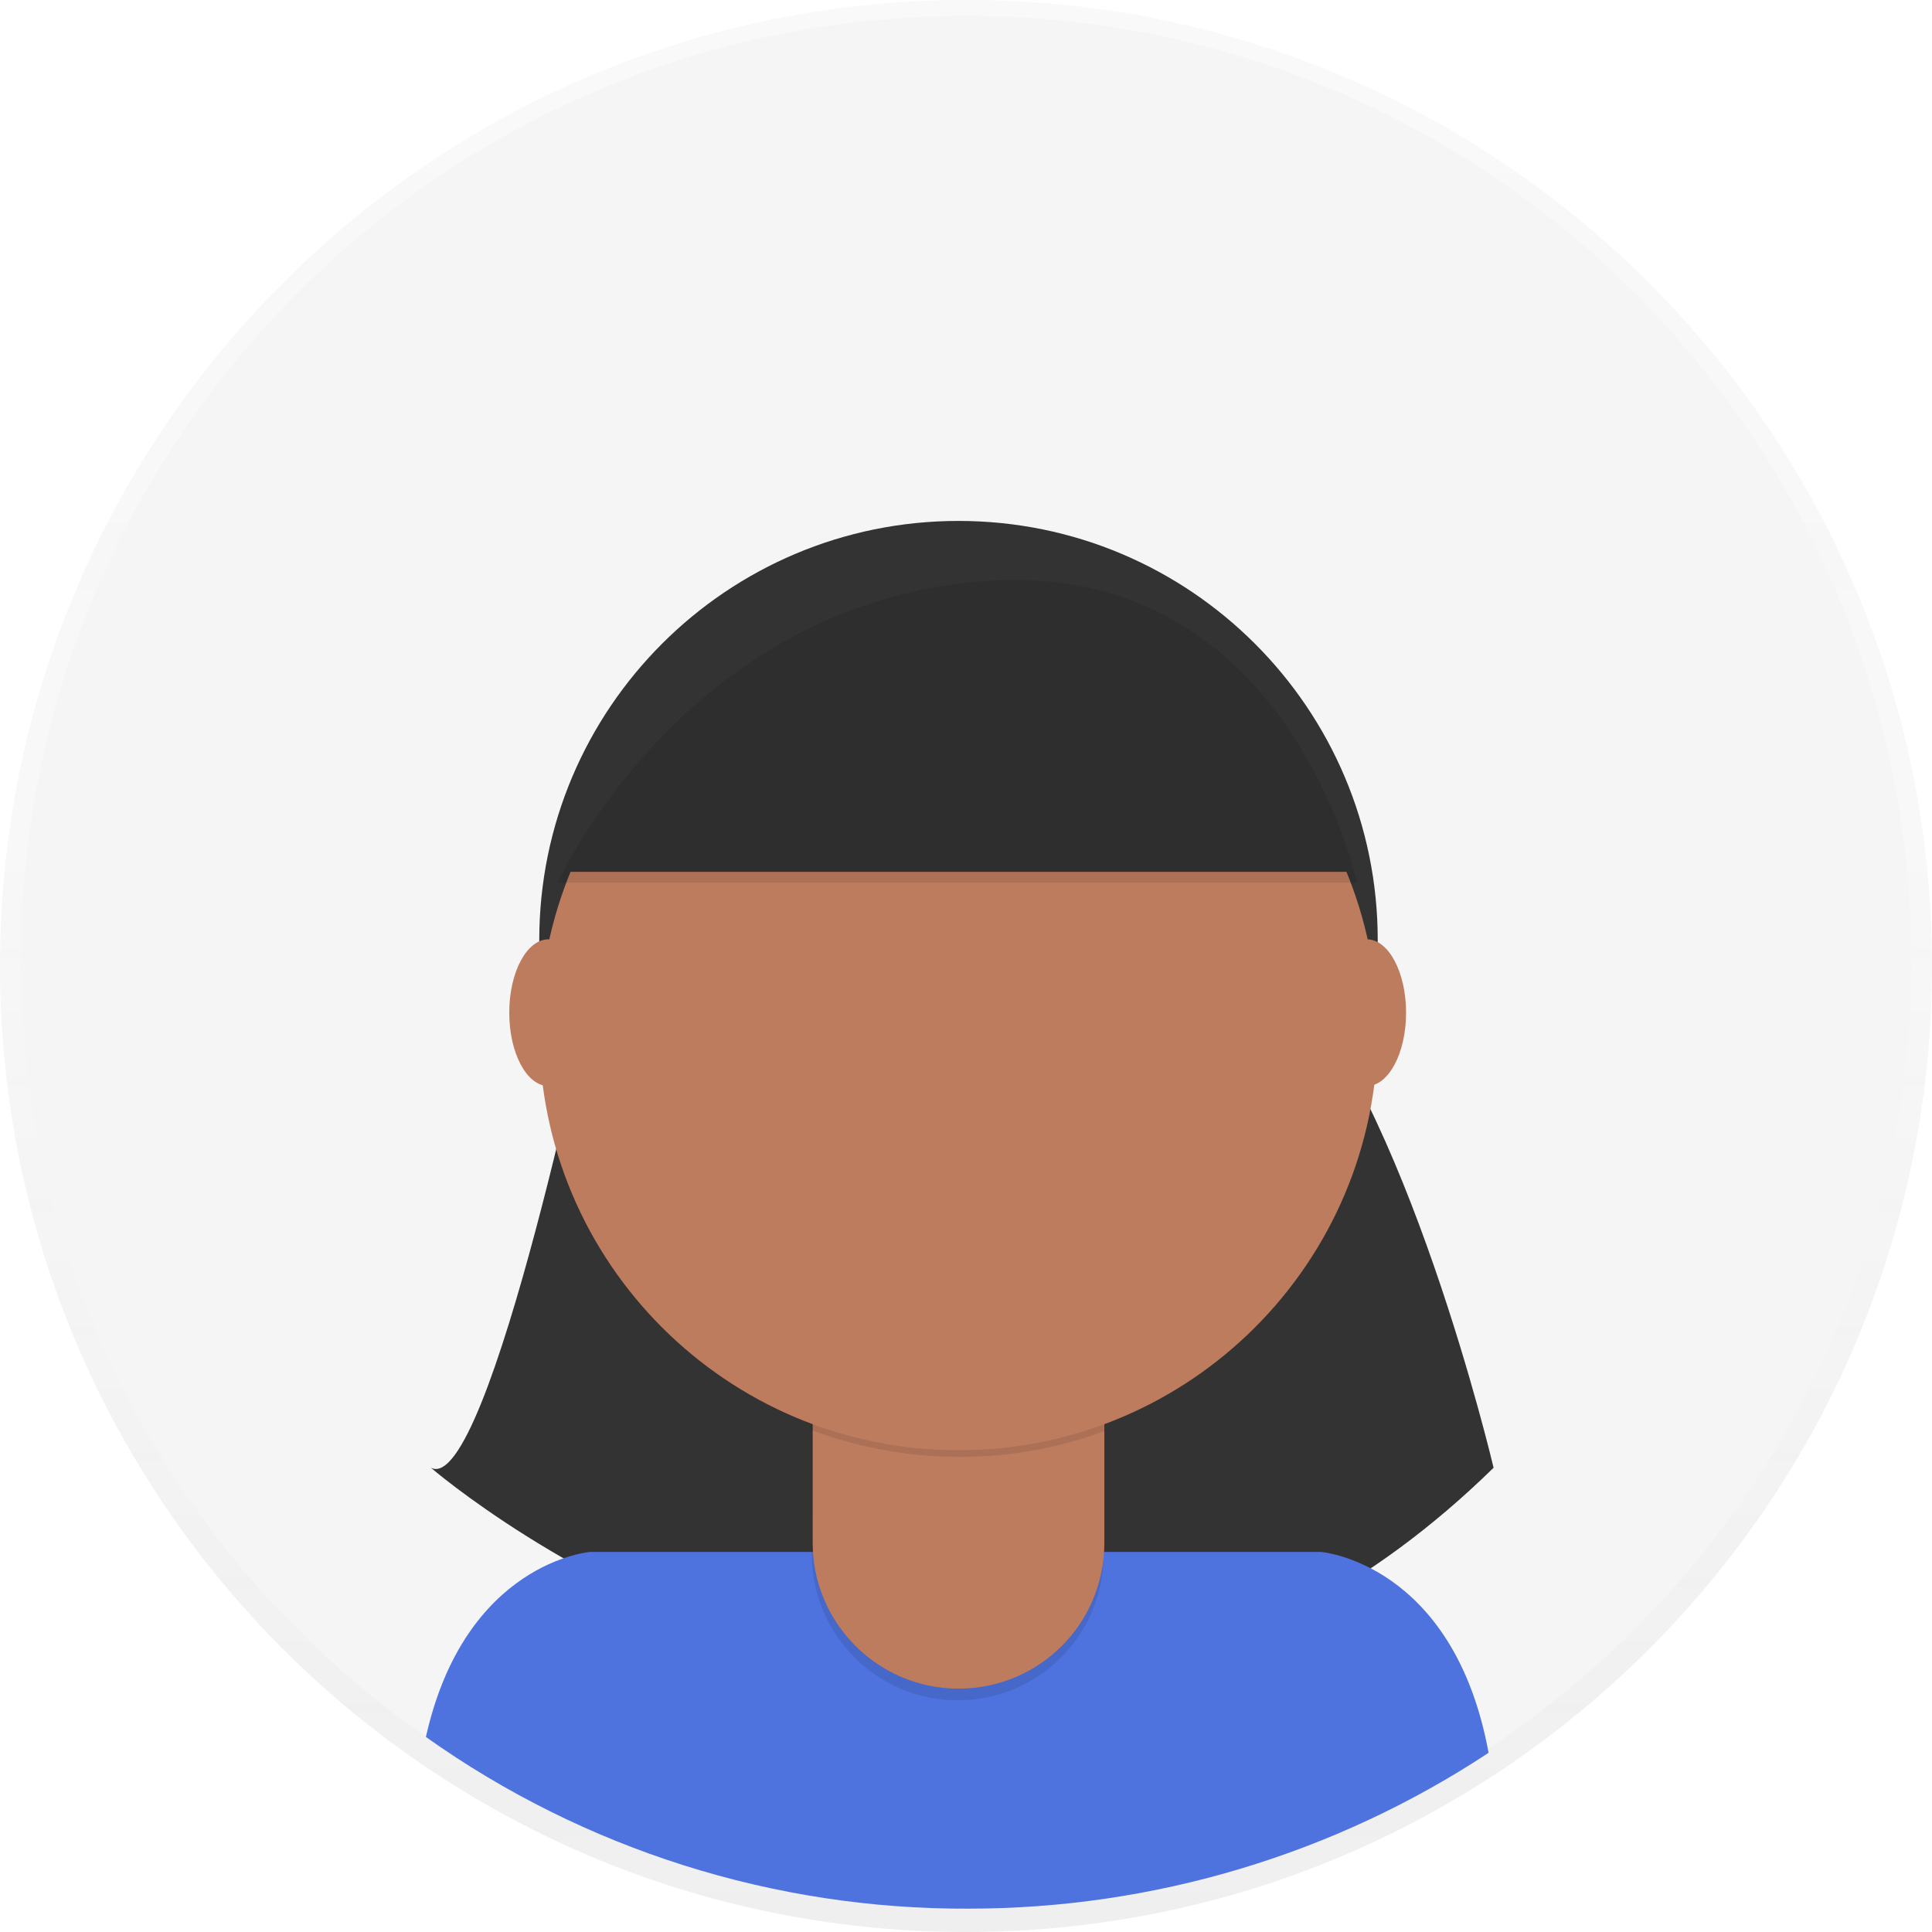
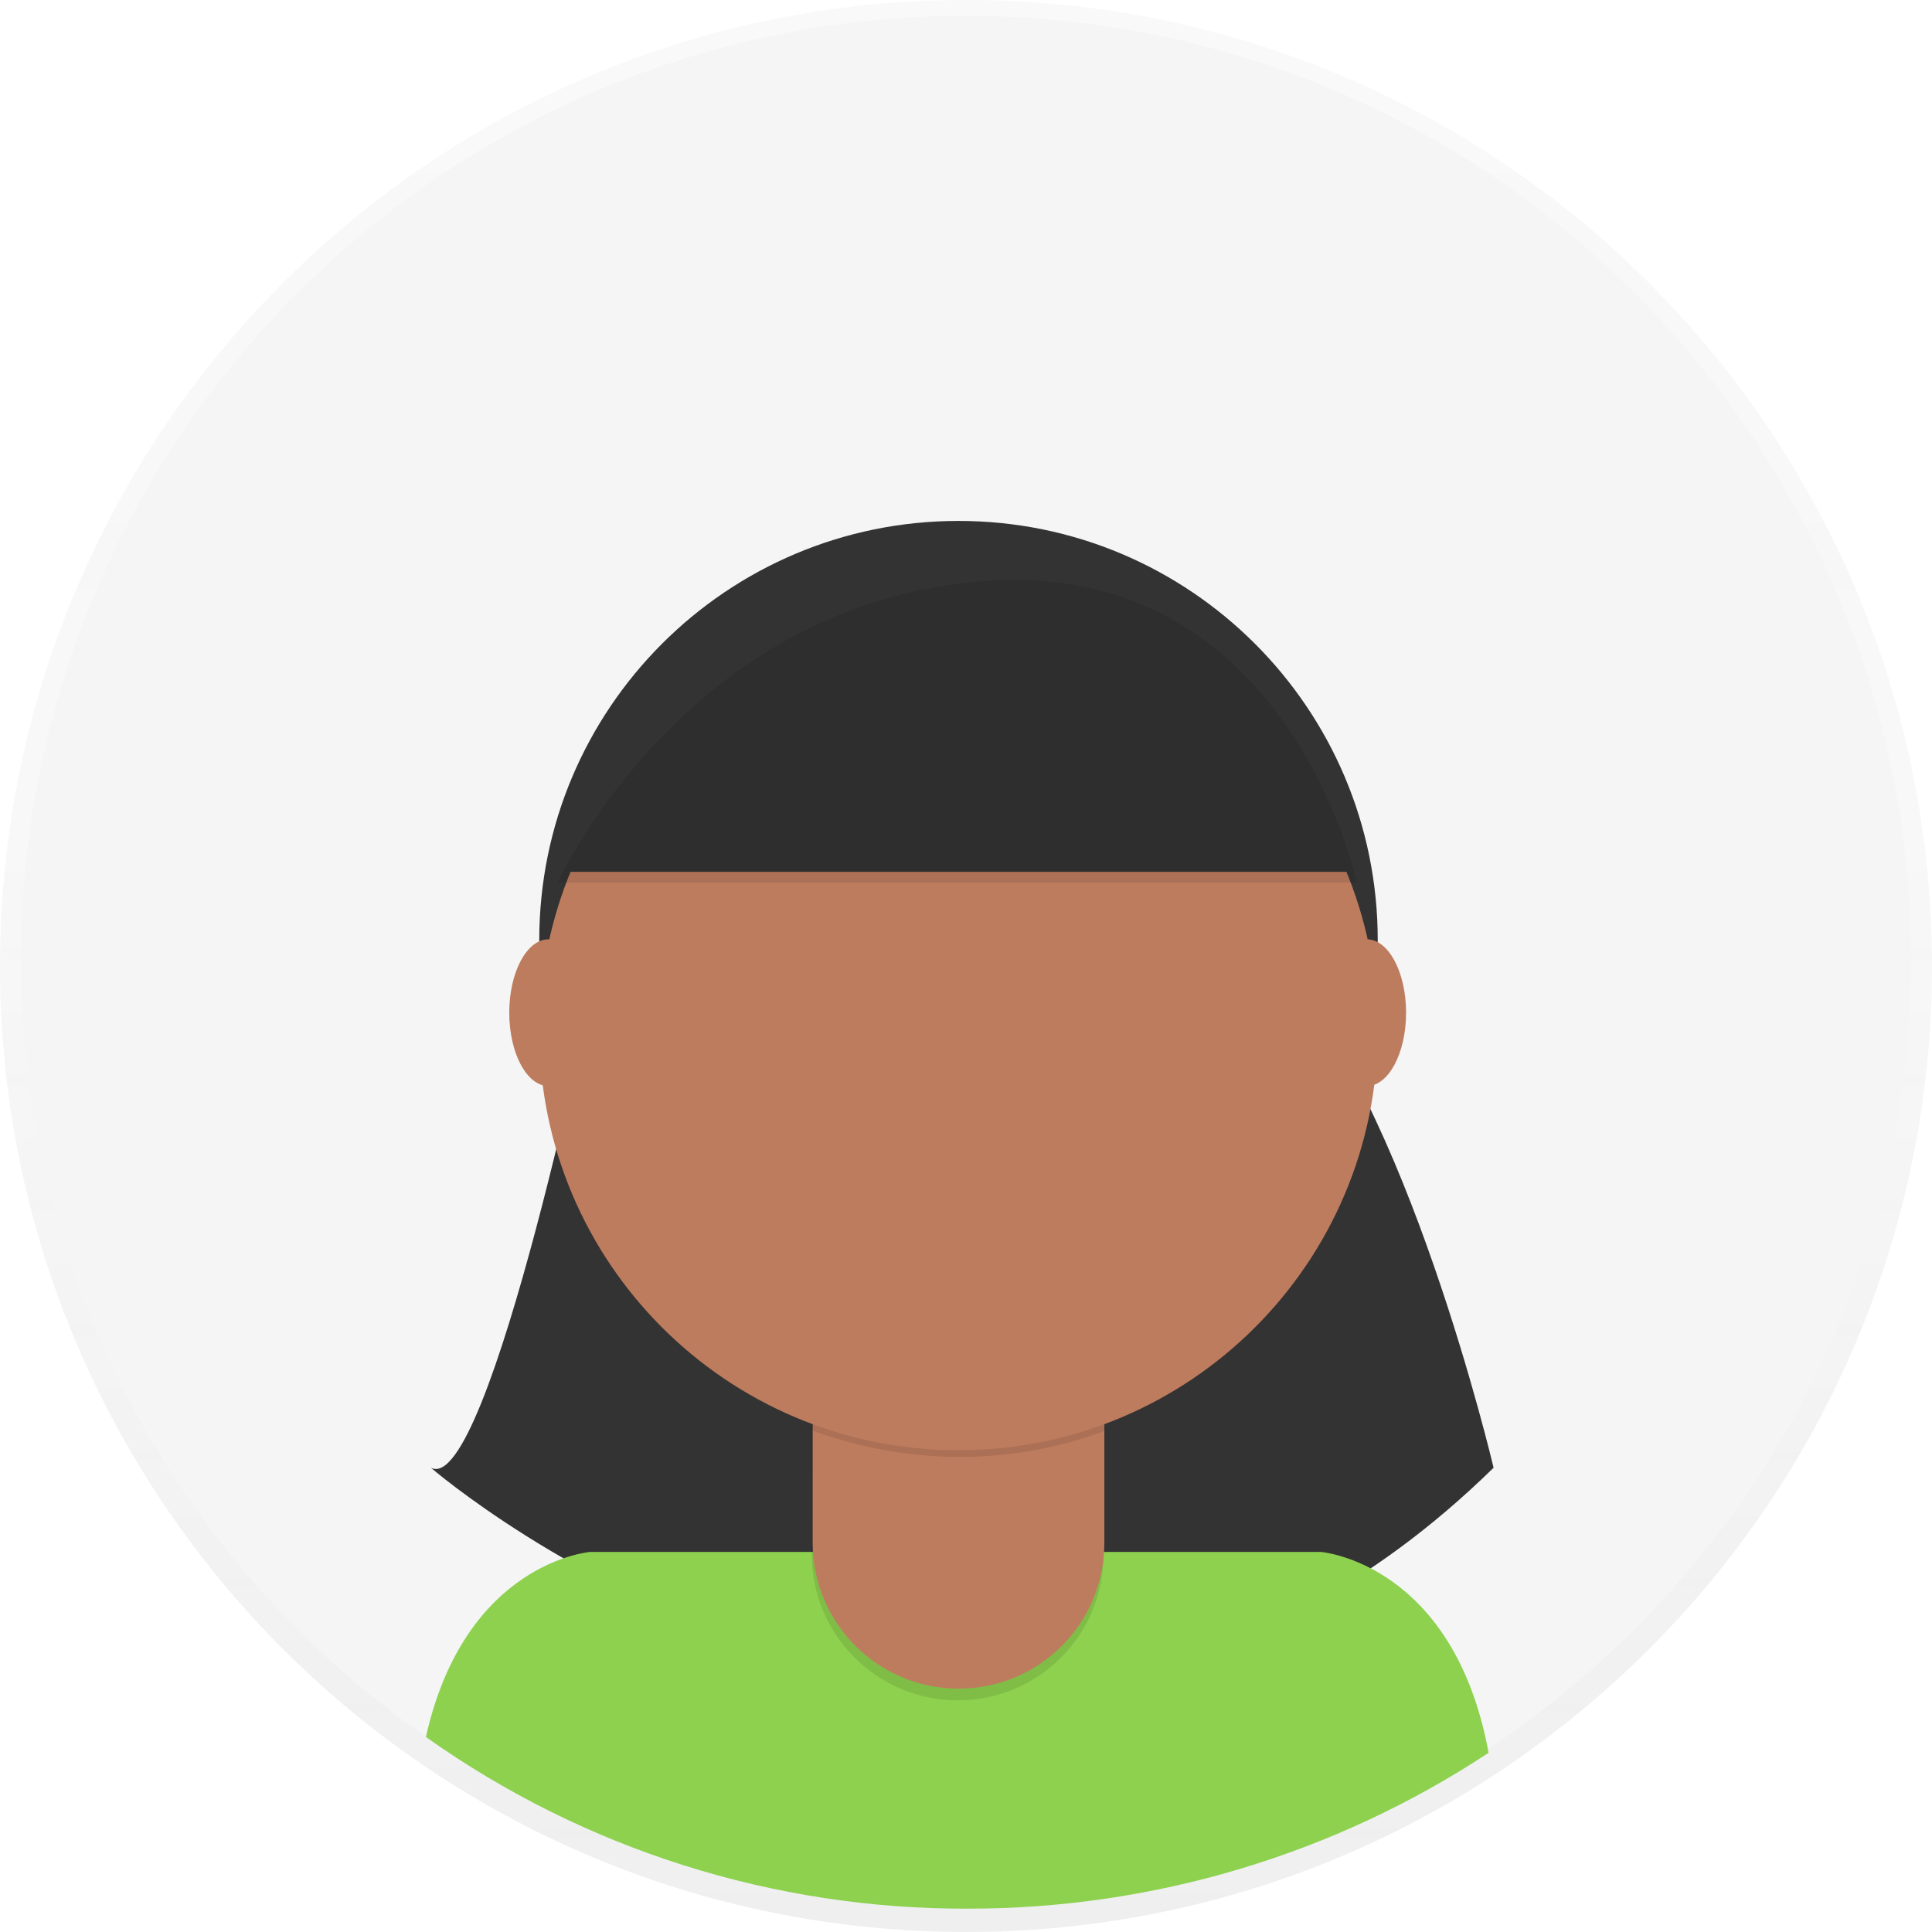
<svg xmlns="http://www.w3.org/2000/svg" version="1.1" id="_x38_8ce59e9-c4b8-4d1d-9d7a-ce0190159aa8" x="0px" y="0px" viewBox="0 0 231.8 231.8" style="enable-background:new 0 0 231.8 231.8;" xml:space="preserve">
  <style type="text/css">
	.st0{opacity:0.5;}
	.st1{fill:url(#SVGID_1_);}
	.st2{fill:#F5F5F5;}
	.st3{fill:#333333;}
- 	.st4{fill:#4E73DF;}
+ 	.st4{fill:#8DD14F;}
	.st5{opacity:0.1;enable-background:new    ;}
	.st6{fill:#BE7C5E;}
</style>
  <g class="st0">
    <linearGradient id="SVGID_1_" gradientUnits="userSpaceOnUse" x1="115.89" y1="525.2" x2="115.89" y2="756.98" gradientTransform="matrix(1 0 0 -1 0 756.98)">
      <stop offset="0" style="stop-color:#808080;stop-opacity:0.25" />
      <stop offset="0.54" style="stop-color:#808080;stop-opacity:0.12" />
      <stop offset="1" style="stop-color:#808080;stop-opacity:0.1" />
    </linearGradient>
    <circle class="st1" cx="115.9" cy="115.9" r="115.9" />
  </g>
  <circle class="st2" cx="115.9" cy="115.3" r="113.4" />
  <path class="st3" d="M71.6,116.3c0,0-12.9,63.4-19.9,59.8c0,0,67.7,58.5,127.5,0c0,0-10.5-44.6-25.7-59.8H71.6z" />
  <path class="st4" d="M116.2,229c22.2,0,43.9-6.5,62.4-18.7c-4.2-22.8-20.1-24.1-20.1-24.1H70.8c0,0-15,1.2-19.7,22.2  C70.1,221.9,92.9,229.1,116.2,229z" />
  <circle class="st3" cx="115" cy="112.8" r="50.3" />
  <path class="st5" d="M97.3,158.4h35.1l0,0v28.1c0,9.7-7.8,17.5-17.5,17.5l0,0c-9.7,0-17.5-7.9-17.5-17.5L97.3,158.4L97.3,158.4z" />
  <path class="st6" d="M100.7,157.1h28.4c1.9,0,3.4,1.5,3.4,3.3v0v24.7c0,9.7-7.8,17.5-17.5,17.5l0,0c-9.7,0-17.5-7.9-17.5-17.5v0  v-24.7C97.4,158.6,98.9,157.1,100.7,157.1z" />
  <path class="st5" d="M97.4,171.6c11.3,4.2,23.8,4.3,35.1,0.1v-4.3H97.4V171.6z" />
  <circle class="st6" cx="115" cy="123.7" r="50.3" />
  <path class="st3" d="M66.9,104.6h95.9c0,0-8.2-38.7-44.4-36.2S66.9,104.6,66.9,104.6z" />
  <ellipse class="st6" cx="65.8" cy="121.5" rx="4.7" ry="8.8" />
  <ellipse class="st6" cx="164" cy="121.5" rx="4.7" ry="8.8" />
  <path class="st5" d="M66.9,105.9h95.9c0,0-8.2-38.7-44.4-36.2S66.9,105.9,66.9,105.9z" />
</svg>
